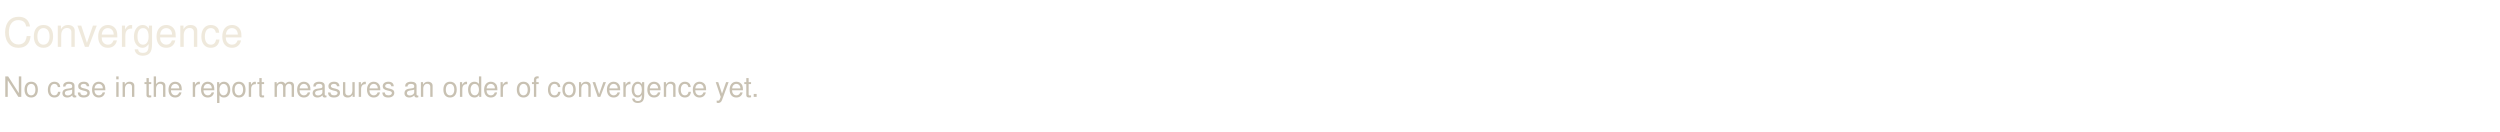
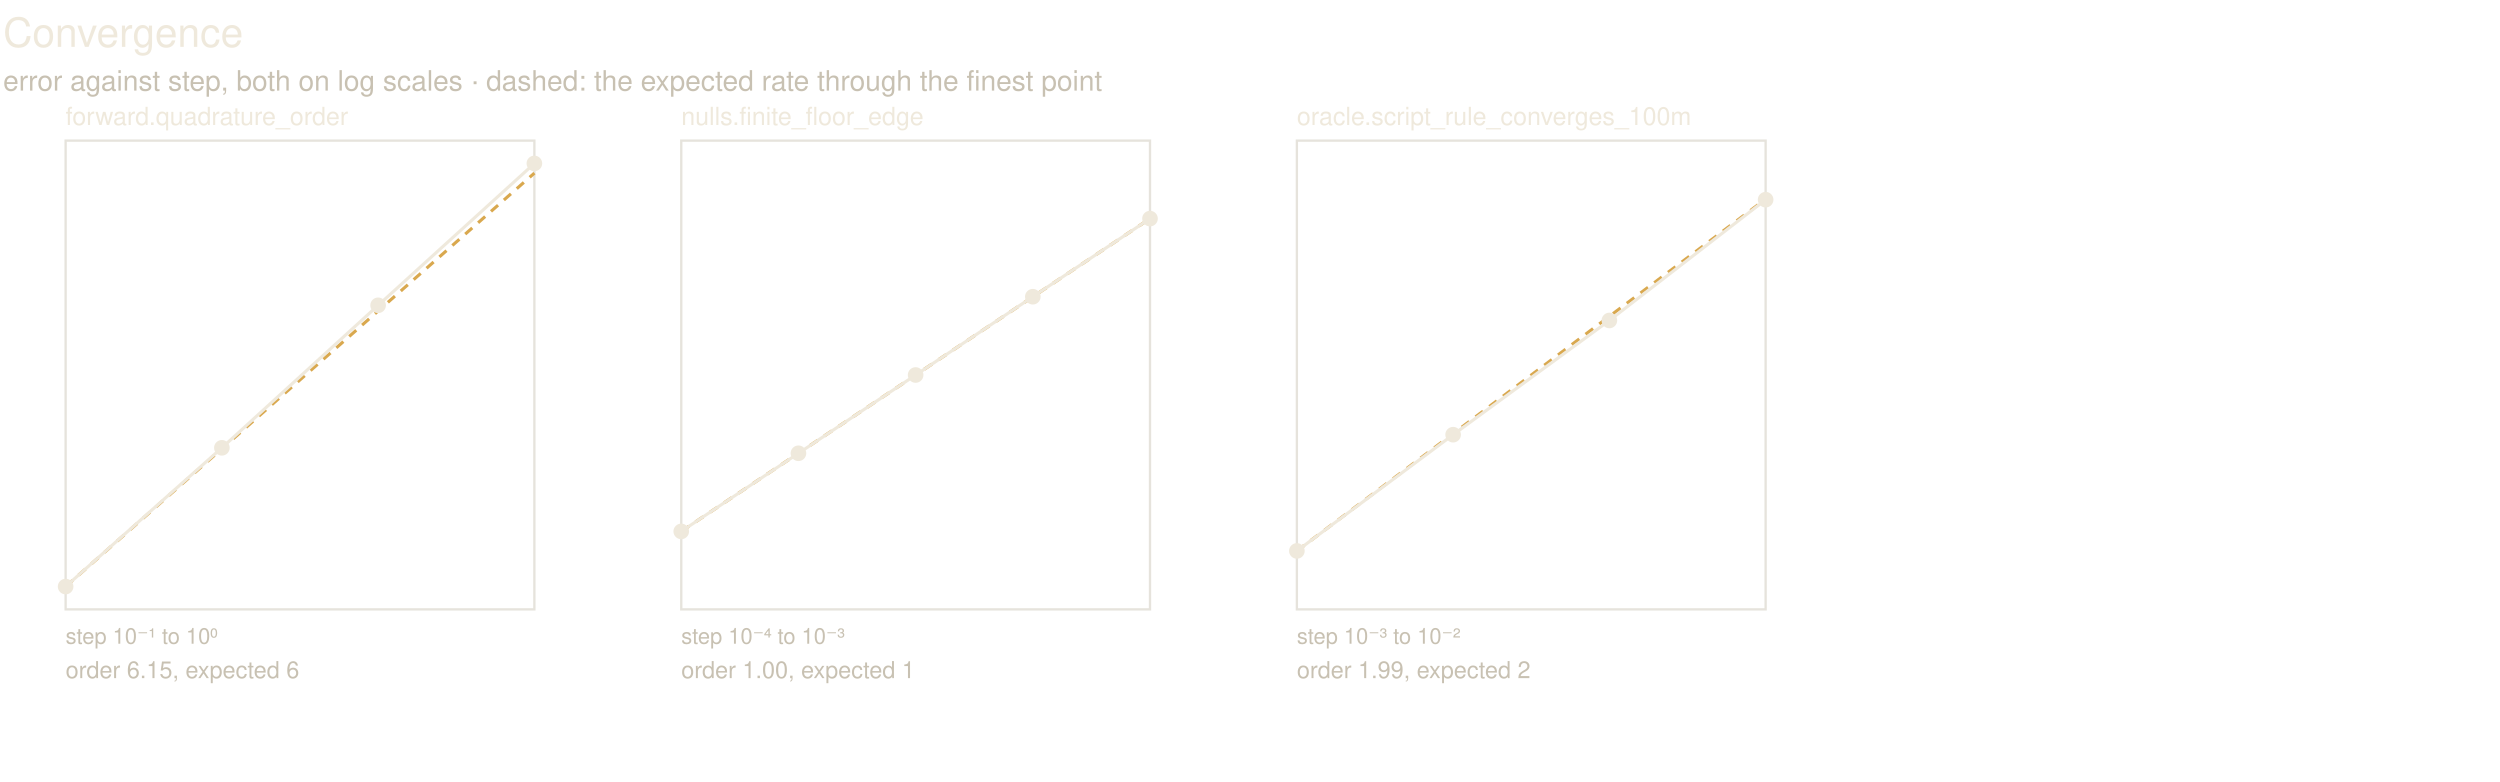
- <svg xmlns="http://www.w3.org/2000/svg" viewBox="0 0 1600 84" width="1600" height="84" role="img" aria-label="Convergence: no cases yet">
+ <svg xmlns="http://www.w3.org/2000/svg" viewBox="0 0 1600 500" width="1600" height="500" role="img" aria-label="Error against step size for each convergence case, with the expected rate">
  <style>.t{fill:#efe9dc;font-family:'Helvetica Neue',Helvetica,Arial,'Liberation Sans',Arimo,'Nimbus Sans','DejaVu Sans',sans-serif}.m{fill:#c8c1b2}.w{fill:#c8c1b2}.axis{stroke:#c8c1b2;stroke-opacity:0.45;stroke-width:1.5;fill:none}.grid{stroke:#c8c1b2;stroke-opacity:0.18;stroke-width:1}.dot{fill:#efe9dc}.ring{fill:none;stroke:#efe9dc;stroke-width:2}.line{stroke:#efe9dc;stroke-width:2;fill:none;stroke-linejoin:round}.thin{stroke:#efe9dc;stroke-opacity:0.35;stroke-width:1.5;fill:none}.tol{stroke:#d9a84e;stroke-width:2.5;fill:none}.tolfill{fill:#d9a84e}.dash{stroke:#d9a84e;stroke-width:2;stroke-dasharray:6 5;fill:none}</style>
  <text class="t" x="2.0" y="30.0" font-size="26" font-weight="500" text-anchor="start">Convergence</text>
-   <text class="t m" x="2.0" y="62.0" font-size="18" font-weight="400" text-anchor="start">No case in the report measures an order of convergence yet.</text>
+   <text class="t m" x="2.0" y="58.0" font-size="18" font-weight="400" text-anchor="start">error against step, both on log scales · dashed: the expected rate through the finest point</text>
+   <rect class="axis" x="42" y="90" width="300" height="300" />
+   <line class="dash" x1="42.0" y1="375.4" x2="342.0" y2="110.8" />
+   <text class="t m" x="42.0" y="434.0" font-size="15" font-weight="400" text-anchor="start">order 6.15, expected 6</text>
+   <polyline class="line" points="42.0,375.4 142.0,286.6 242.0,195.4 342.0,104.6" />
+   <circle class="dot" cx="342.0" cy="104.6" r="5" />
+   <circle class="dot" cx="242.0" cy="195.4" r="5" />
+   <circle class="dot" cx="142.0" cy="286.6" r="5" />
+   <circle class="dot" cx="42.0" cy="375.4" r="5" />
+   <text class="t" x="42.0" y="80.0" font-size="16" font-weight="400" text-anchor="start">forward.quadrature_order</text>
+   <text class="t w" x="42.0" y="412.0" font-size="14" font-weight="400" text-anchor="start">step 10⁻¹ to 10⁰</text>
+   <rect class="axis" x="436" y="90" width="300" height="300" />
+   <line class="dash" x1="436.0" y1="340.1" x2="736.0" y2="139.9" />
+   <text class="t m" x="436.0" y="434.0" font-size="15" font-weight="400" text-anchor="start">order 1.00, expected 1</text>
+   <polyline class="line" points="436.0,340.1 511.0,290.1 586.0,240.0 661.0,189.9 736.0,139.9" />
+   <circle class="dot" cx="736.0" cy="139.9" r="5" />
+   <circle class="dot" cx="661.0" cy="189.9" r="5" />
+   <circle class="dot" cx="586.0" cy="240.0" r="5" />
+   <circle class="dot" cx="511.0" cy="290.1" r="5" />
+   <circle class="dot" cx="436.0" cy="340.1" r="5" />
+   <text class="t" x="436.0" y="80.0" font-size="16" font-weight="400" text-anchor="start">nulls.finite_floor_edge</text>
+   <text class="t w" x="436.0" y="412.0" font-size="14" font-weight="400" text-anchor="start">step 10⁻⁴ to 10⁻³</text>
+   <rect class="axis" x="830" y="90" width="300" height="300" />
+   <line class="dash" x1="830.0" y1="352.6" x2="1130.0" y2="127.4" />
+   <text class="t m" x="830.0" y="434.0" font-size="15" font-weight="400" text-anchor="start">order 1.99, expected 2</text>
+   <polyline class="line" points="830.0,352.6 930.0,278.2 1030.0,205.1 1130.0,127.8" />
+   <circle class="dot" cx="1130.0" cy="127.8" r="5" />
+   <circle class="dot" cx="1030.0" cy="205.1" r="5" />
+   <circle class="dot" cx="930.0" cy="278.2" r="5" />
+   <circle class="dot" cx="830.0" cy="352.6" r="5" />
+   <text class="t" x="830.0" y="80.0" font-size="16" font-weight="400" text-anchor="start">oracle.script_rule_converges_100m</text>
+   <text class="t w" x="830.0" y="412.0" font-size="14" font-weight="400" text-anchor="start">step 10⁻³ to 10⁻²</text>
</svg>
